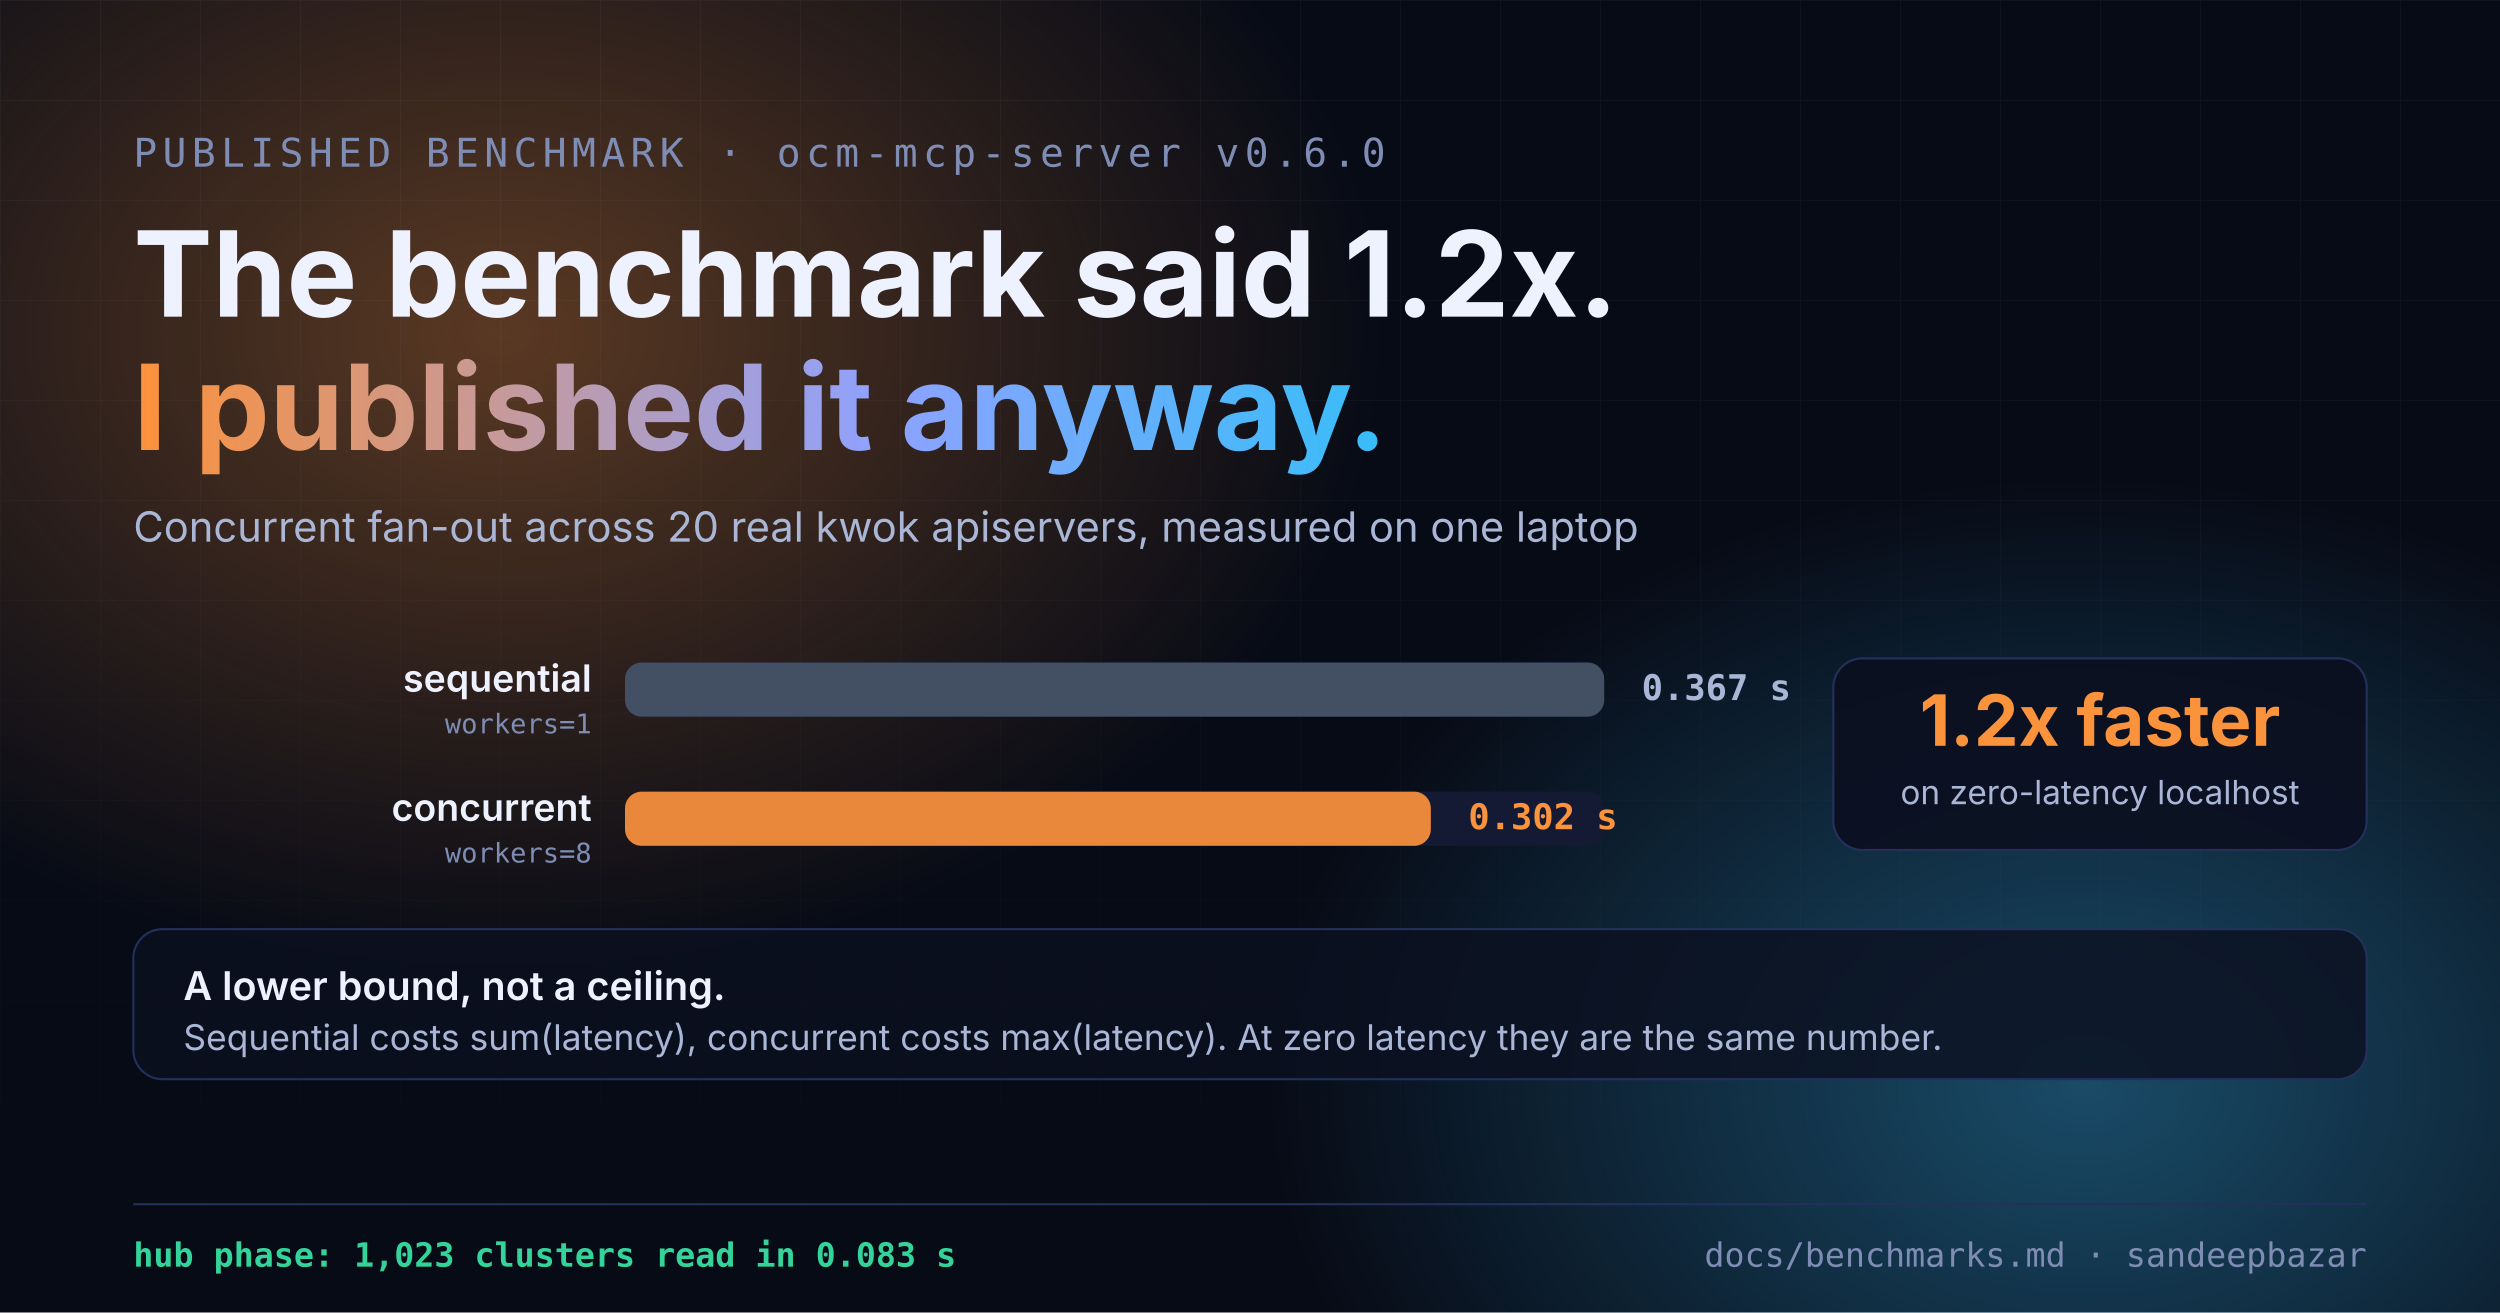
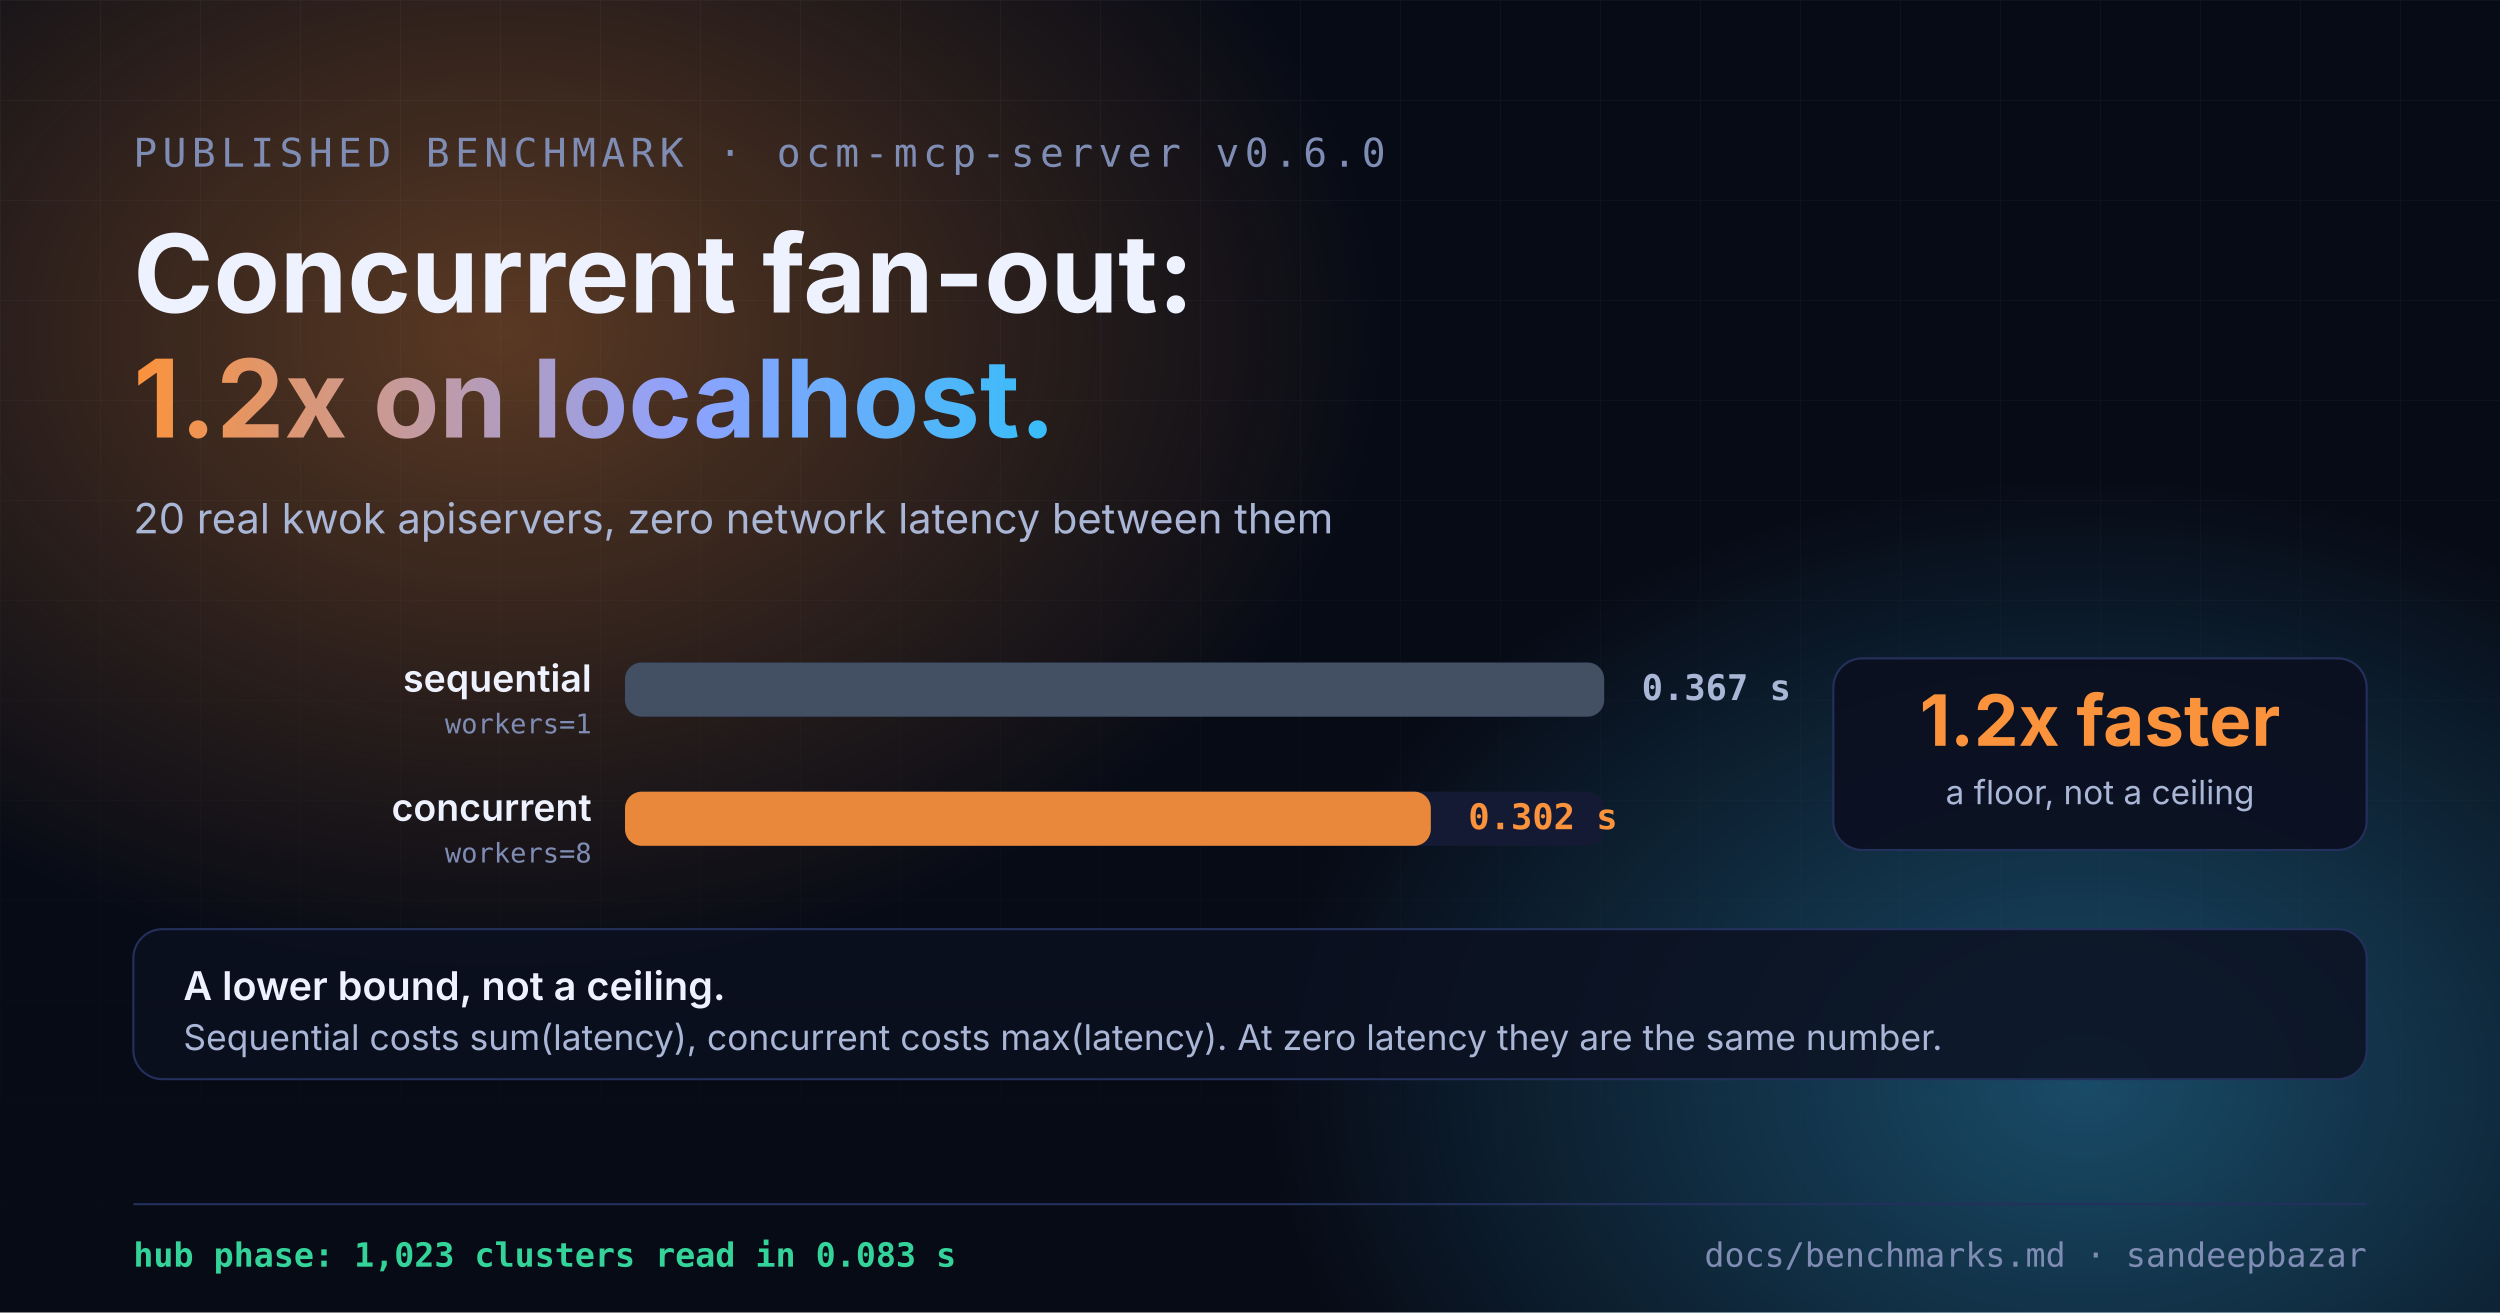
<svg xmlns="http://www.w3.org/2000/svg" viewBox="0 0 1200 630" width="1200" height="630" role="img">
  <defs>
    <linearGradient id="head" x1="0" y1="0" x2="1" y2="0">
      <stop offset="0" stop-color="#fb923c" />
      <stop offset=".6" stop-color="#8ea2ff" />
      <stop offset="1" stop-color="#38bdf8" />
    </linearGradient>
    <radialGradient id="glowA" cx="50%" cy="50%">
      <stop offset="0" stop-color="#fb923c" stop-opacity=".34" />
      <stop offset="1" stop-color="#fb923c" stop-opacity="0" />
    </radialGradient>
    <radialGradient id="glowC" cx="50%" cy="50%">
      <stop offset="0" stop-color="#38bdf8" stop-opacity=".36" />
      <stop offset="1" stop-color="#38bdf8" stop-opacity="0" />
    </radialGradient>
    <pattern id="grid" width="48" height="48" patternUnits="userSpaceOnUse">
      <path d="M48 0H0V48" fill="none" stroke="#94a3b8" stroke-opacity=".07" stroke-width="1" />
    </pattern>
    <linearGradient id="fade" x1="0" y1="0" x2="0" y2="1">
      <stop offset="0" stop-color="#fff" stop-opacity=".85" />
      <stop offset="1" stop-color="#fff" stop-opacity="0" />
    </linearGradient>
    <mask id="gridmask">
      <rect width="1200" height="630" fill="url(#fade)" />
    </mask>
  </defs>
  <style>
    /* Background only. A card is rasterised by link scrapers at an
       unpredictable moment, so every number is drawn, never played in. */
    .drift { animation: drift 17s ease-in-out infinite alternate; }
    .drift2 { animation: drift 23s ease-in-out infinite alternate-reverse; }
    @keyframes drift { from { transform: translate(-22px,-13px); } to { transform: translate(22px,15px); } }
    @media (prefers-reduced-motion: reduce) { .drift, .drift2 { animation: none; } }
  </style>
  <rect width="1200" height="630" fill="#070b16" />
  <ellipse class="drift" cx="240" cy="160" rx="430" ry="310" fill="url(#glowA)" />
  <ellipse class="drift2" cx="1000" cy="520" rx="390" ry="290" fill="url(#glowC)" />
  <rect width="1200" height="630" fill="url(#grid)" mask="url(#gridmask)" />
  <text x="64" y="80" fill="#7f8db5" font-family="ui-monospace,SFMono-Regular,Menlo,Consolas,monospace" font-size="19" letter-spacing="2.6">PUBLISHED BENCHMARK · ocm-mcp-server v0.6.0</text>
-   <text x="64" y="152" fill="#eef2ff" font-family="Inter,ui-sans-serif,system-ui,-apple-system,&quot;Segoe UI&quot;,Roboto,&quot;Helvetica Neue&quot;,sans-serif" font-size="57" font-weight="700">The benchmark said 1.2x.</text>
-   <text x="64" y="216" fill="url(#head)" font-family="Inter,ui-sans-serif,system-ui,-apple-system,&quot;Segoe UI&quot;,Roboto,&quot;Helvetica Neue&quot;,sans-serif" font-size="57" font-weight="700">I published it anyway.</text>
-   <text x="64" y="260" fill="#aab6d6" font-family="Inter,ui-sans-serif,system-ui,-apple-system,&quot;Segoe UI&quot;,Roboto,&quot;Helvetica Neue&quot;,sans-serif" font-size="20">Concurrent fan-out across 20 real kwok apiservers, measured on one laptop</text>
+   <text x="64" y="150" fill="#eef2ff" font-family="Inter,ui-sans-serif,system-ui,-apple-system,&quot;Segoe UI&quot;,Roboto,&quot;Helvetica Neue&quot;,sans-serif" font-size="52" font-weight="700">Concurrent fan-out:</text>
+   <text x="64" y="210" fill="url(#head)" font-family="Inter,ui-sans-serif,system-ui,-apple-system,&quot;Segoe UI&quot;,Roboto,&quot;Helvetica Neue&quot;,sans-serif" font-size="52" font-weight="700">1.2x on localhost.</text>
+   <text x="64" y="256" fill="#aab6d6" font-family="Inter,ui-sans-serif,system-ui,-apple-system,&quot;Segoe UI&quot;,Roboto,&quot;Helvetica Neue&quot;,sans-serif" font-size="20">20 real kwok apiservers, zero network latency between them</text>
  <text x="284" y="332" fill="#eef2ff" font-family="Inter,ui-sans-serif,system-ui,-apple-system,&quot;Segoe UI&quot;,Roboto,&quot;Helvetica Neue&quot;,sans-serif" font-size="18" font-weight="600" text-anchor="end">sequential</text>
  <text x="284" y="352" fill="#7f8db5" font-family="ui-monospace,SFMono-Regular,Menlo,Consolas,monospace" font-size="13" text-anchor="end">workers=1</text>
  <rect x="300" y="318" width="470" height="26" rx="8" fill="#141a33" />
  <rect x="300" y="318" width="470.0" height="26" rx="8" fill="#475569" fill-opacity=".92" />
  <text x="788.0" y="336" fill="#aab6d6" font-family="ui-monospace,SFMono-Regular,Menlo,Consolas,monospace" font-size="17" font-weight="600">0.367 s</text>
  <text x="284" y="394" fill="#eef2ff" font-family="Inter,ui-sans-serif,system-ui,-apple-system,&quot;Segoe UI&quot;,Roboto,&quot;Helvetica Neue&quot;,sans-serif" font-size="18" font-weight="600" text-anchor="end">concurrent</text>
  <text x="284" y="414" fill="#7f8db5" font-family="ui-monospace,SFMono-Regular,Menlo,Consolas,monospace" font-size="13" text-anchor="end">workers=8</text>
  <rect x="300" y="380" width="470" height="26" rx="8" fill="#141a33" />
  <rect x="300" y="380" width="386.8" height="26" rx="8" fill="#fb923c" fill-opacity=".92" />
  <text x="704.8" y="398" fill="#fb923c" font-family="ui-monospace,SFMono-Regular,Menlo,Consolas,monospace" font-size="17" font-weight="600">0.302 s</text>
  <rect x="880" y="316" width="256" height="92" rx="14" fill="#0b1020" fill-opacity=".92" stroke="#24305c" />
  <text x="1008" y="358" fill="#fb923c" font-family="Inter,ui-sans-serif,system-ui,-apple-system,&quot;Segoe UI&quot;,Roboto,&quot;Helvetica Neue&quot;,sans-serif" font-size="34" font-weight="700" text-anchor="middle">1.2x faster</text>
-   <text x="1008" y="386" fill="#aab6d6" font-family="Inter,ui-sans-serif,system-ui,-apple-system,&quot;Segoe UI&quot;,Roboto,&quot;Helvetica Neue&quot;,sans-serif" font-size="16" text-anchor="middle">on zero-latency localhost</text>
+   <text x="1008" y="386" fill="#aab6d6" font-family="Inter,ui-sans-serif,system-ui,-apple-system,&quot;Segoe UI&quot;,Roboto,&quot;Helvetica Neue&quot;,sans-serif" font-size="16" text-anchor="middle">a floor, not a ceiling</text>
  <rect x="64" y="446" width="1072" height="72" rx="14" fill="#0b1020" fill-opacity=".82" stroke="#24305c" />
  <text x="88" y="480" fill="#eef2ff" font-family="Inter,ui-sans-serif,system-ui,-apple-system,&quot;Segoe UI&quot;,Roboto,&quot;Helvetica Neue&quot;,sans-serif" font-size="19" font-weight="600">A lower bound, not a ceiling.</text>
  <text x="88" y="504" fill="#aab6d6" font-family="Inter,ui-sans-serif,system-ui,-apple-system,&quot;Segoe UI&quot;,Roboto,&quot;Helvetica Neue&quot;,sans-serif" font-size="17">Sequential costs sum(latency), concurrent costs max(latency). At zero latency they are the same number.</text>
  <line x1="64" y1="578" x2="1136" y2="578" stroke="#24305c" stroke-width="1" />
  <text x="64" y="608" fill="#34d399" font-family="ui-monospace,SFMono-Regular,Menlo,Consolas,monospace" font-size="16" font-weight="600">hub phase: 1,023 clusters read in 0.083 s</text>
  <text x="1136" y="608" fill="#7f8db5" font-family="ui-monospace,SFMono-Regular,Menlo,Consolas,monospace" font-size="16" text-anchor="end">docs/benchmarks.md · sandeepbazar</text>
</svg>
